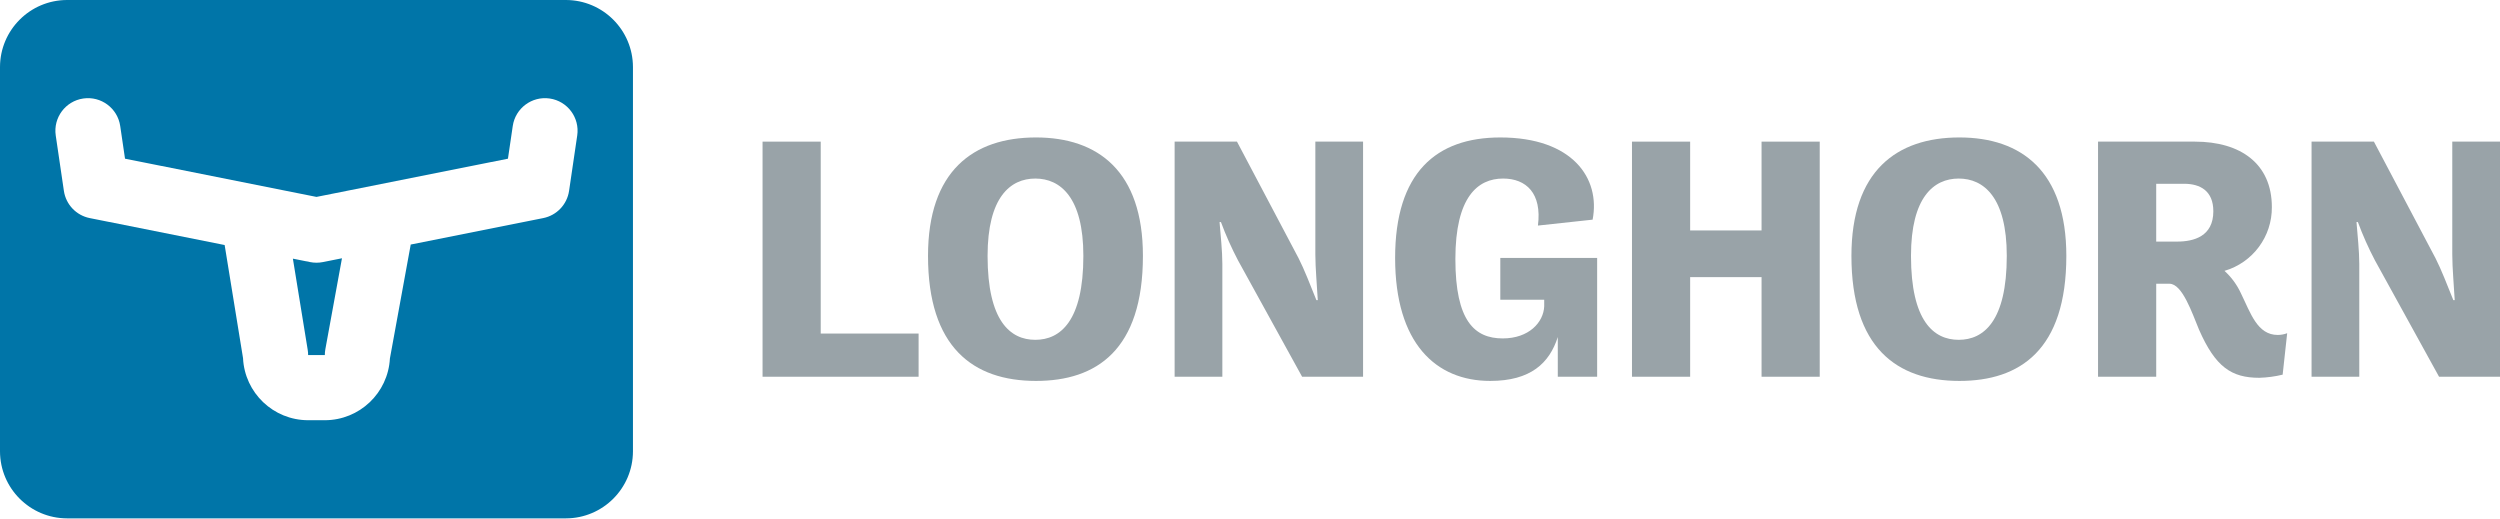
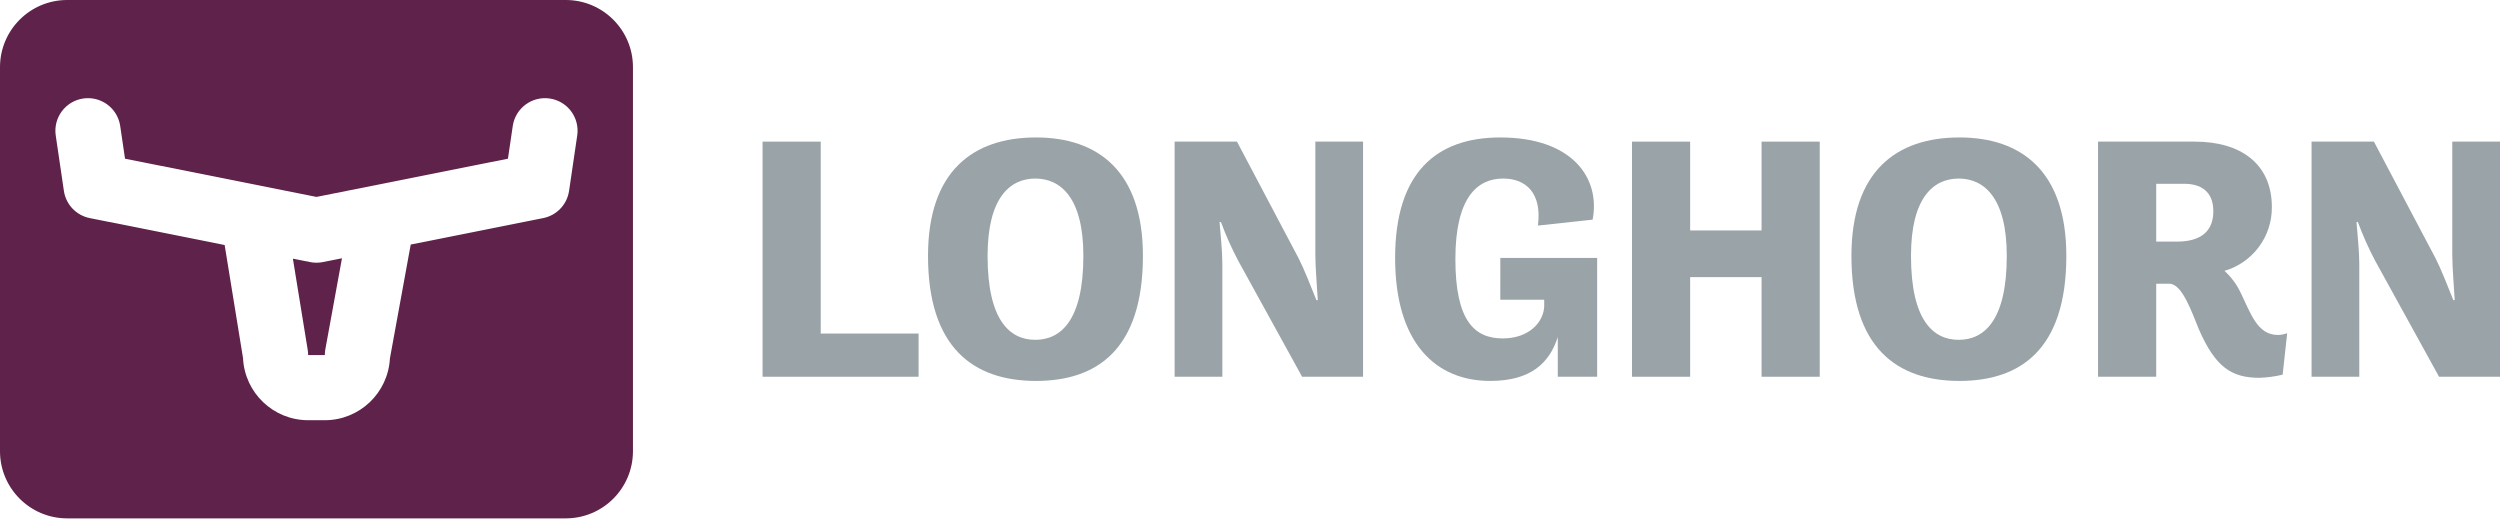
<svg xmlns="http://www.w3.org/2000/svg" id="Layer_1" data-name="Layer 1" viewBox="0 0 537.077 111.362">
  <defs>
-     <style>.cls-1{fill:#99A3A8}.cls-2{fill:#0075a8;}</style>
+     <style>.cls-1{fill:#99A3A8}.cls-2{fill:#5F224A;}</style>
  </defs>
  <path class="cls-1" d="M163.82,30.426h12.496V71.657h21.027v9.278H163.82Z" />
  <path class="cls-1" d="M199.366,54.971c0-18.184,9.653-25.442,23.197-25.442,13.319,0,22.972,7.258,22.972,25.442,0,20.204-9.952,26.864-22.972,26.864C209.019,81.834,199.366,74.575,199.366,54.971Zm33.374,0c0-12.572-4.938-16.613-10.326-16.613s-10.252,4.041-10.252,16.613c0,13.992,4.864,18.033,10.252,18.033S232.74,68.963,232.74,54.971Z" />
  <path class="cls-1" d="M252.346,30.426h13.394l13.245,25.068c1.122,2.17,2.619,5.985,3.816,8.979h.3c-.15-2.843-.524-6.884-.524-9.802V30.426h10.252V80.935H279.734L265.966,55.942a69.663,69.663,0,0,1-3.667-8.231h-.3c.225,2.844.599,6.212.599,8.979V80.935H252.346Z" />
  <path class="cls-1" d="M322.313,55.419h20.803V80.935h-8.455V72.405c-1.797,5.612-5.838,9.43-14.517,9.43-11.674,0-20.429-8.082-20.429-26.415s8.83-25.89,22.598-25.89c15.49,0,21.551,8.755,19.83,17.659L330.395,48.459c.898-6.958-2.544-10.102-7.483-10.102-5.463,0-10.252,3.966-10.252,17.285s4.116,17.061,10.176,17.061c5.612,0,8.756-3.442,8.906-6.884V64.399h-9.43Z" />
  <path class="cls-1" d="M350.6,30.426h12.496V49.507h15.34V30.426H390.933V80.935H378.437V59.535H363.096V80.935H350.6Z" />
  <path class="cls-1" d="M397.744,54.971c0-18.184,9.652-25.442,23.196-25.442,13.32,0,22.973,7.258,22.973,25.442,0,20.204-9.952,26.864-22.973,26.864C407.396,81.834,397.744,74.575,397.744,54.971Zm33.374,0c0-12.572-4.939-16.613-10.326-16.613-5.388,0-10.252,4.041-10.252,16.613,0,13.992,4.863,18.033,10.252,18.033C426.179,73.004,431.118,68.963,431.118,54.971Z" />
  <path class="cls-1" d="M450.723,30.426h20.803c9.878,0,16.538,4.789,16.538,14.068a14.135,14.135,0,0,1-10.177,13.695,14.976,14.976,0,0,1,3.518,4.789c2.095,4.265,3.516,8.979,7.931,8.979a5.823,5.823,0,0,0,2.021-.374l-.973,8.905a24.468,24.468,0,0,1-5.013.674c-5.986,0-9.428-2.32-12.946-10.327-1.496-3.591-3.592-9.878-6.36-9.878h-2.844V80.935H450.723Zm12.496,9.054V51.901h4.491c3.592,0,7.782-1.122,7.782-6.509,0-4.415-2.843-5.912-6.286-5.912Z" />
  <path class="cls-1" d="M496.594,30.426h13.395l13.244,25.068c1.123,2.17,2.619,5.985,3.816,8.979h.3c-.15-2.843-.524-6.884-.524-9.802V30.426h10.252V80.935h-13.094L510.214,55.942a69.761,69.761,0,0,1-3.666-8.231H506.248c.224,2.844.598,6.212.598,8.979V80.935H496.594Z" />
  <path class="cls-2" d="M67.99,56.439a7.006,7.006,0,0,1-1.371-.135l-3.699-.738,3.184,19.588a6.947,6.947,0,0,1,.091,1.123h3.588a7,7,0,0,1,.114-1.258L73.466,55.484l-4.106.82A7.006,7.006,0,0,1,67.99,56.439Z" />
  <path class="cls-2" d="M121.587,0H14.392A14.435,14.435,0,0,0,0,14.392V96.97a14.435,14.435,0,0,0,14.392,14.392H121.587A14.435,14.435,0,0,0,135.979,96.97V14.392A14.435,14.435,0,0,0,121.587,0Zm2.418,29.107-1.751,11.9a7,7,0,0,1-5.555,5.845l-28.467,5.684c-.005.029-.006.057-.011.085L83.764,77.016a14.019,14.019,0,0,1-13.981,13.26H66.195A14.018,14.018,0,0,1,52.21,76.936l-3.949-24.297L19.28,46.852a7,7,0,0,1-5.555-5.845l-1.751-11.9a7,7,0,0,1,13.851-2.038l1.033,7.021,41.132,8.212,41.132-8.212,1.033-7.021a7,7,0,0,1,13.851,2.038Z" />
</svg>
